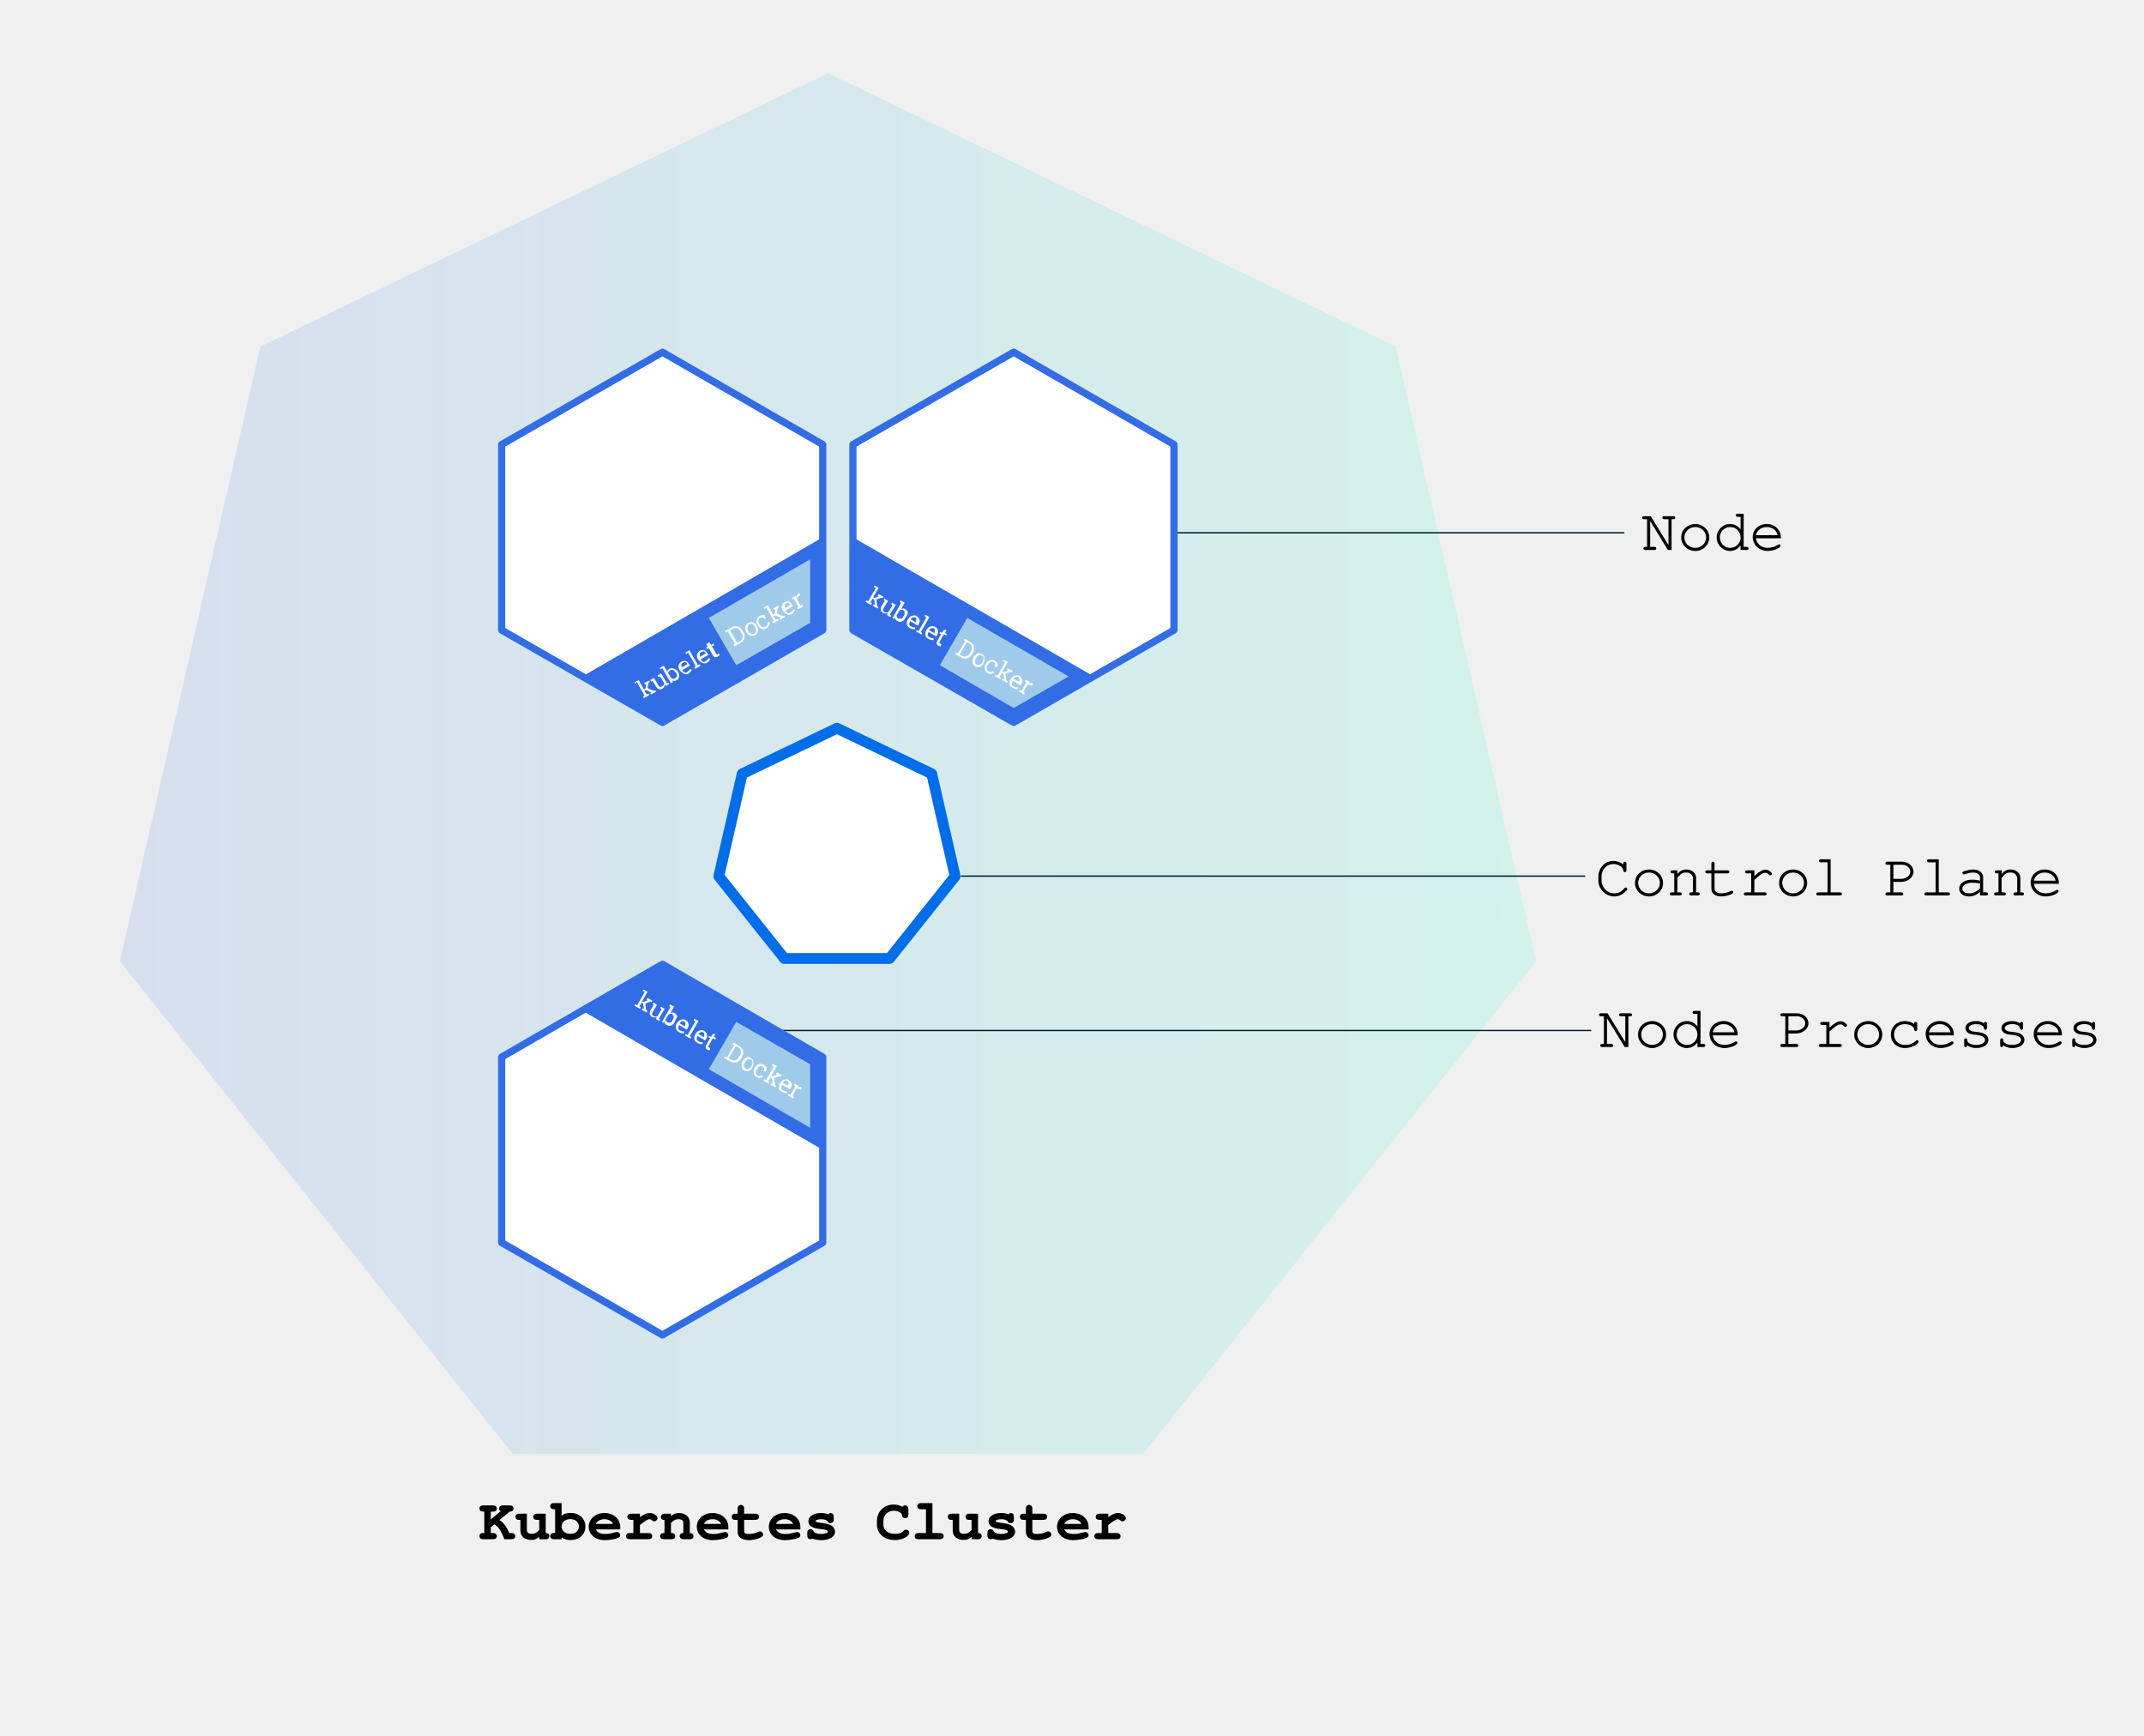
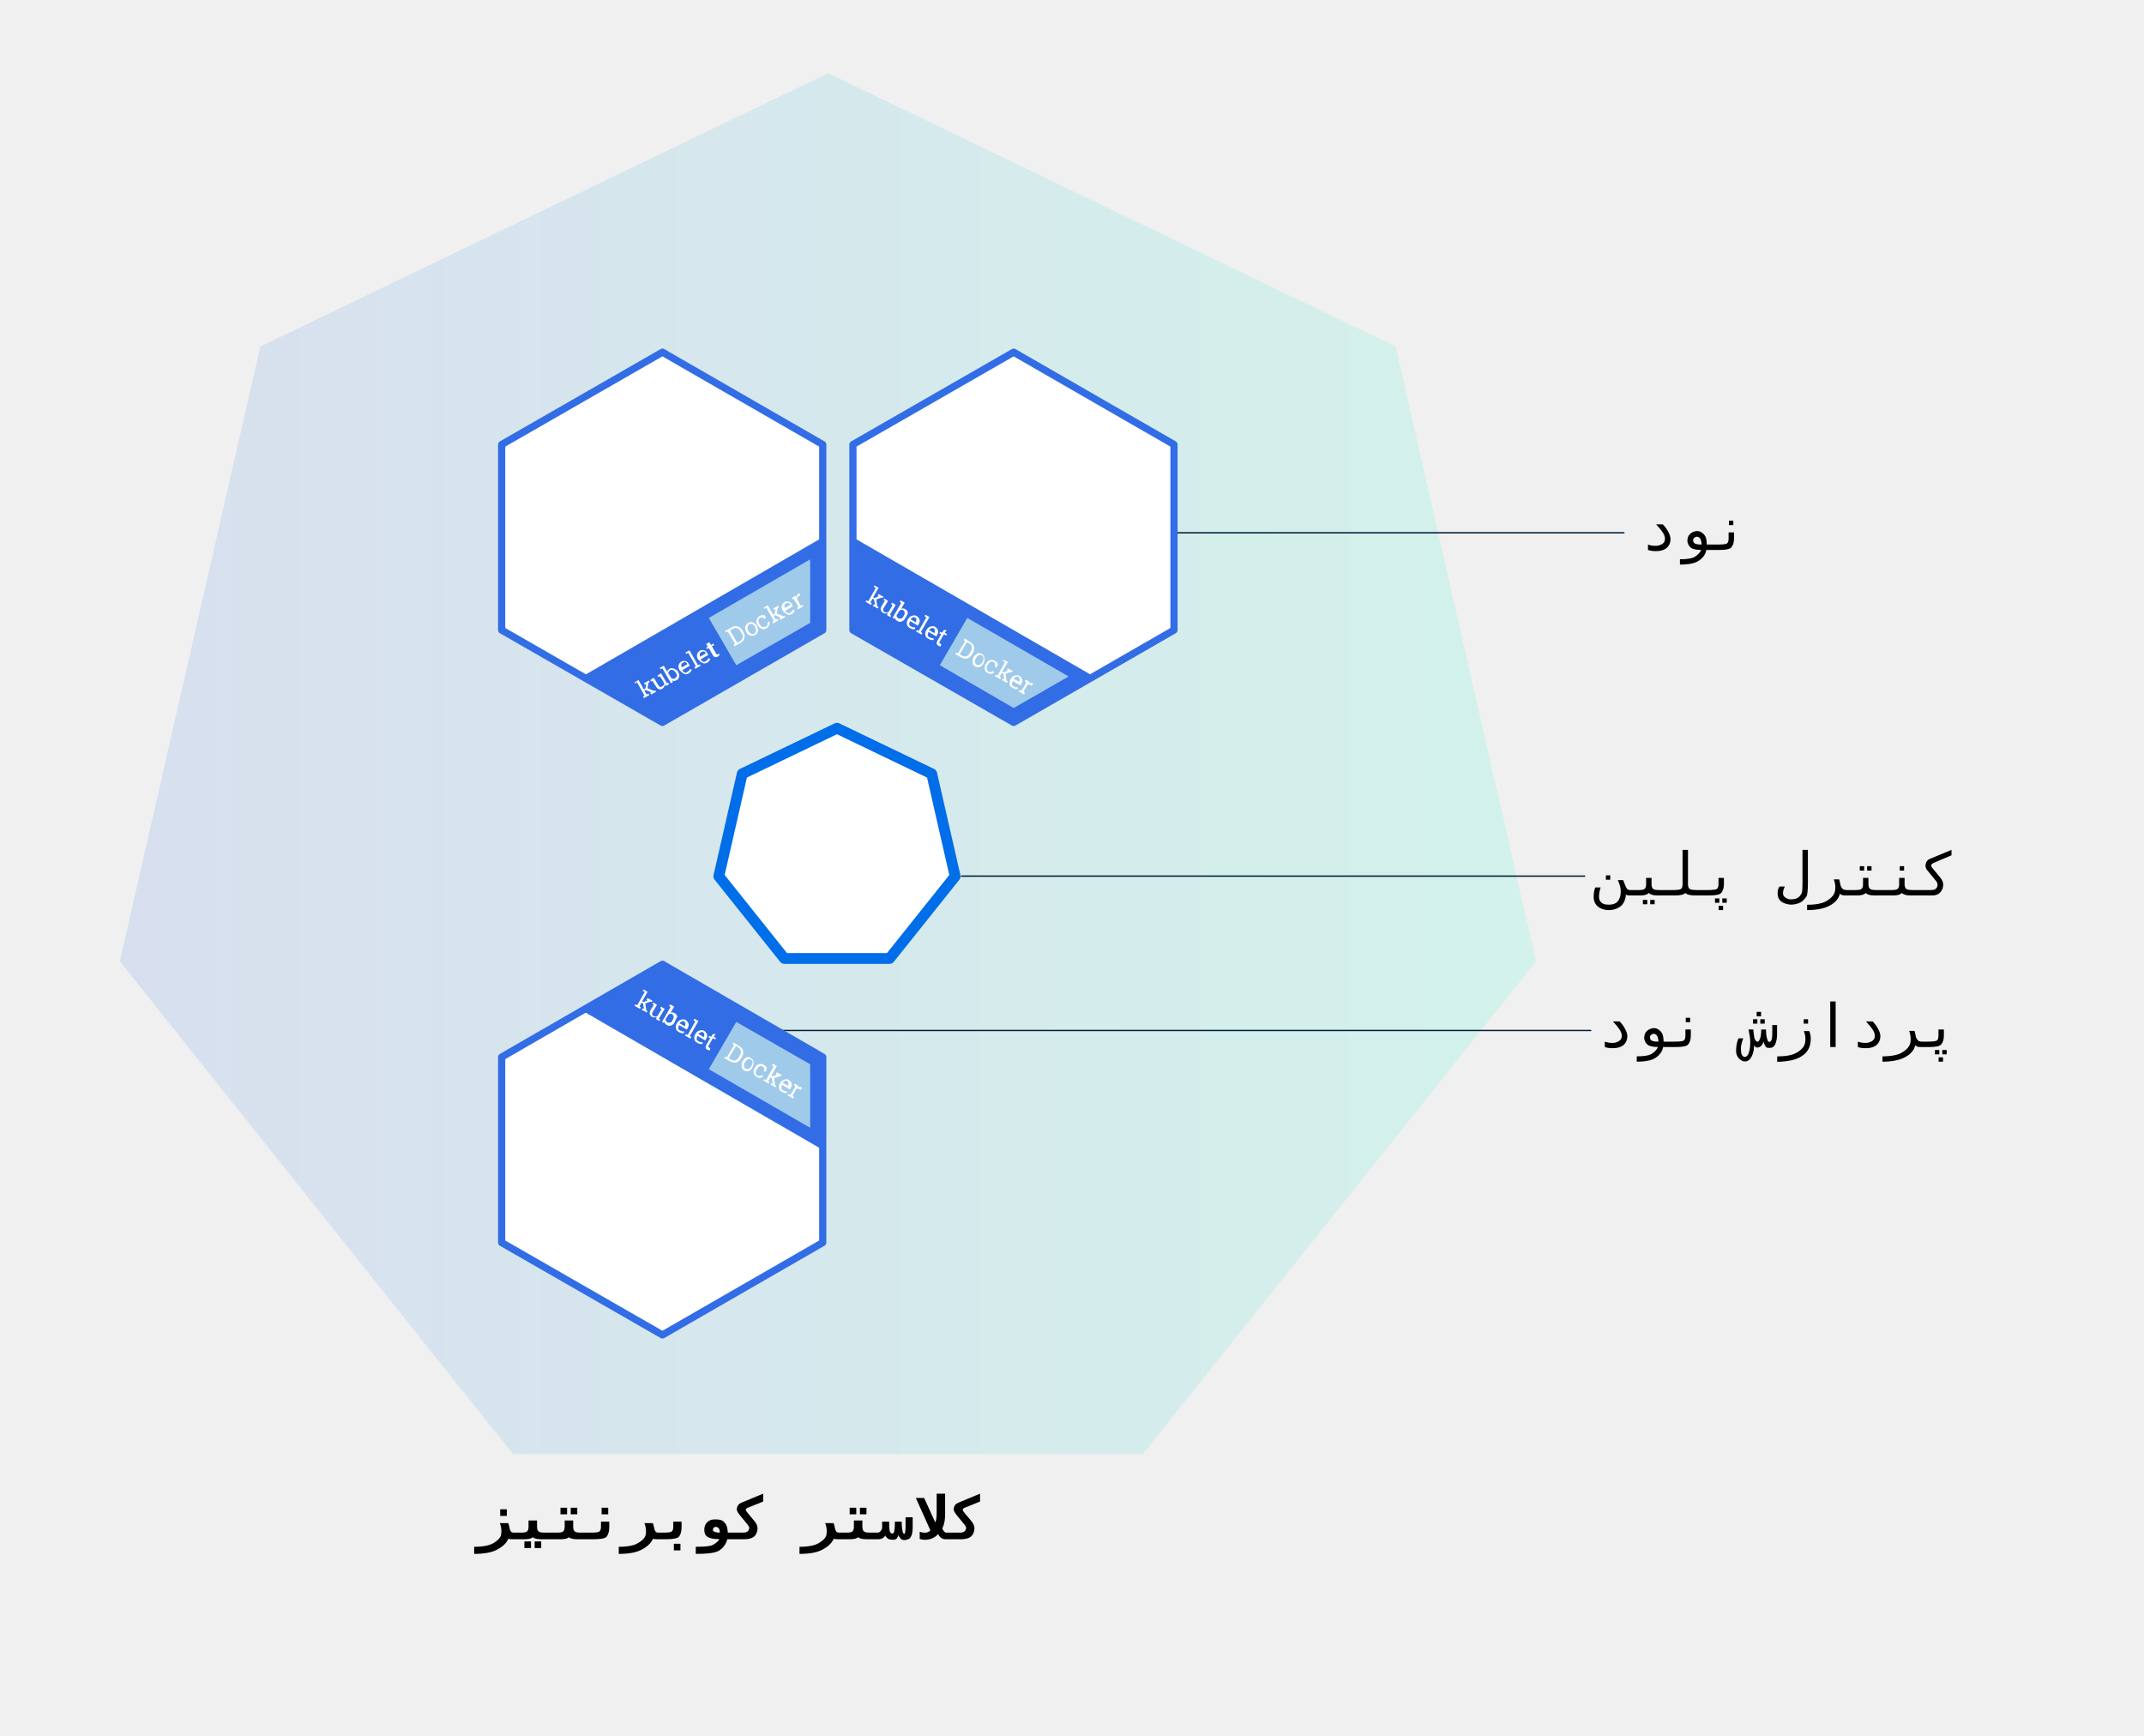
<svg xmlns="http://www.w3.org/2000/svg" xmlns:xlink="http://www.w3.org/1999/xlink" width="476.1" height="385.3" version="1.1" id="svg161">
  <defs id="defs165" />
  <style type="text/css" id="style10">.st0{fill:#FFFFFF;stroke:#006DE9;stroke-linecap:round;stroke-linejoin:round;stroke-miterlimit:10;}
	.st1{fill:#FFFFFF;stroke:#006DE9;stroke-width:6;stroke-linecap:round;stroke-linejoin:round;stroke-miterlimit:10;}
	.st2{fill:#FFFFFF;stroke:#326DE6;stroke-width:2;stroke-linecap:round;stroke-linejoin:round;stroke-miterlimit:10;}
	.st3{opacity:0.71;fill:#326CE6;}
	.st4{opacity:0.45;fill:#FFFFFF;}
	.st5{fill:#FFFFFF;stroke:#006DE9;stroke-width:2;stroke-linecap:round;stroke-linejoin:round;stroke-miterlimit:10;}
	.st6{fill:#006DE9;}
	.st7{fill:#A0CAEA;}
	.st8{fill:#FFFFFF;}
	.st9{opacity:0.13;}
	.st10{fill:url(#SVGID_1_);}
	.st11{fill:url(#SVGID_2_);}
	.st12{fill:#FFFFFF;stroke:#326DE6;stroke-width:3.2;stroke-linecap:round;stroke-linejoin:round;stroke-miterlimit:10;}
	.st13{fill:#326DE6;}
	.st14{fill:none;stroke:#326DE6;stroke-width:2.4;stroke-miterlimit:10;}
	.st15{fill:#A0CAE9;}
	.st16{fill:#FFFFFF;stroke:#326DE6;stroke-width:1.6;stroke-linecap:round;stroke-linejoin:round;stroke-miterlimit:10;}
	.st17{fill:#FFFFFF;stroke:#326DE6;stroke-width:1.6;stroke-miterlimit:10;}
	.st18{fill:none;stroke:#06F7C9;stroke-width:2;stroke-miterlimit:10;}
	.st19{fill:none;stroke:#06F7C9;stroke-width:2;stroke-miterlimit:10;stroke-dasharray:2.375,1.583;}
	.st20{fill:none;stroke:#06F7C9;stroke-width:2;stroke-miterlimit:10;stroke-dasharray:2.401,1.6;}
	.st21{fill:none;stroke:#EEF406;stroke-width:2;stroke-miterlimit:10;stroke-dasharray:2.4,1.6;}
	.st22{fill:none;stroke:#EEF406;stroke-width:2;stroke-miterlimit:10;}
	.st23{fill:none;stroke:#EEF406;stroke-width:2;stroke-miterlimit:10;stroke-dasharray:2.397,1.598;}
	.st24{fill:none;stroke:#EEF406;stroke-width:2;stroke-miterlimit:10;stroke-dasharray:2.395,1.597;}
	.st25{fill:none;stroke:#EEF406;stroke-width:2;stroke-miterlimit:10;stroke-dasharray:2.396,1.598;}
	.st26{opacity:0.1;fill:#EEF406;}
	.st27{opacity:2.000000e-02;fill:#EEF406;}
	.st28{opacity:0.1;fill:#06F7C9;}
	.st29{fill:none;stroke:#006DE9;stroke-width:0.8;stroke-miterlimit:10;}
	.st30{opacity:0.1;fill:url(#SVGID_3_);}
	.st31{opacity:0.1;fill:url(#SVGID_4_);}
	.st32{opacity:0.1;fill:url(#SVGID_5_);}
	.st33{opacity:0.1;fill:url(#SVGID_6_);}
	.st34{fill:none;stroke:#326DE6;stroke-width:1.2;stroke-miterlimit:10;}
	.st35{opacity:0.1;fill:url(#SVGID_7_);}
	.st36{opacity:0.1;fill:url(#SVGID_8_);}
	.st37{opacity:0.1;fill:url(#SVGID_9_);}
	.st38{opacity:0.1;fill:url(#SVGID_10_);}
	.st39{fill:none;stroke:#326DE6;stroke-width:2;stroke-miterlimit:10;}
	.st40{opacity:0.4;fill:none;stroke:#EEF406;stroke-width:2;stroke-miterlimit:10;}
	.st41{fill:none;stroke:#EEF406;stroke-width:2.46;stroke-miterlimit:10;}
	.st42{fill:#011F38;}
	.st43{opacity:0.4;}
	.st44{opacity:0.1;}
	.st45{fill:#326DE6;stroke:#EEF406;stroke-width:2;stroke-miterlimit:10;}
	.st46{fill:none;stroke:#FFFFFF;stroke-width:1.2;stroke-linecap:round;stroke-linejoin:round;}
	.st47{fill:#06F7C9;stroke:#FFFFFF;stroke-width:0.3;stroke-linecap:round;stroke-linejoin:round;stroke-miterlimit:10;}
	.st48{fill:none;stroke:#011F38;stroke-width:1.2;stroke-linecap:round;stroke-linejoin:round;}
	.st49{fill:#326DE6;stroke:#06F7C9;stroke-width:2;stroke-miterlimit:10;}
	.st50{fill:#06F7C9;stroke:#011F38;stroke-width:0.8;stroke-linecap:round;stroke-linejoin:round;stroke-miterlimit:10;}
	.st51{fill:#8115FF;stroke:#011F38;stroke-width:0.8;stroke-linecap:round;stroke-linejoin:round;stroke-miterlimit:10;}
	.st52{opacity:0.3;}
	.st53{opacity:0.2;fill:#6D6E71;}
	.st54{fill:#EEF406;}
	.st55{fill:#06F7C9;}
	.st56{fill:#FFFFFF;stroke:#06F7C9;stroke-width:2;stroke-miterlimit:10;stroke-dasharray:2.4,1.6;}
	.st57{fill:#FFFFFF;stroke:#EEF406;stroke-width:1.6;stroke-miterlimit:10;stroke-dasharray:2.4,1.6;}
	.st58{fill:none;stroke:#06F7C9;stroke-width:2;stroke-miterlimit:10;stroke-dasharray:2.494,1.663;}
	.st59{fill:none;stroke:#06F7C9;stroke-width:2;stroke-miterlimit:10;stroke-dasharray:2.008,1.339;}
	.st60{fill:none;stroke:#06F7C9;stroke-width:2;stroke-miterlimit:10;stroke-dasharray:2.724,1.816;}
	.st61{fill:#011F38;stroke:#414042;stroke-width:0.3;stroke-linecap:round;stroke-linejoin:round;stroke-miterlimit:10;}
	.st62{fill:none;stroke:#011F38;stroke-width:0.3;stroke-linecap:round;stroke-linejoin:round;stroke-miterlimit:10;}
	.st63{fill:none;stroke:#011F38;stroke-width:0.281;stroke-linecap:round;stroke-linejoin:round;stroke-miterlimit:10;}</style>
  <symbol viewBox="-68.6 -66.9 137.2 133.9" id="master_x5F_level1_1_">
    <g id="svg_1">
      <g id="svg_2">
        <line id="svg_3" y2="0.7" x2="0" y1="-11.1" x1="0" class="st0" />
        <line id="svg_4" y2="-5.2" x2="-5.9" y1="-5.2" x1="5.9" class="st0" />
      </g>
      <polygon id="svg_5" points="-29.2,-63.9 -65.6,-18.3 -52.6,38.6 0,63.9 52.6,38.6 65.6,-18.3 29.2,-63.9   " class="st1" />
    </g>
  </symbol>
  <symbol viewBox="-81 -93 162 186.1" id="node_high_level">
    <polygon id="svg_6" points="-80,-46 -80,46 0,92 80,46 80,-46 0,-92  " class="st2" />
    <g id="Isolation_Mode_3_" />
  </symbol>
  <symbol viewBox="-87.5 -100.6 175.1 201.1" id="node_x5F_empty">
    <use transform="matrix(1.0808,0,0,1.0808,-0.00003292006,-0.00003749943) " y="-93" x="-81" id="XMLID_201_" height="186.1" width="162" xlink:href="#node_high_level" />
    <g id="svg_7">
      <polygon id="svg_8" points="76.8,-28.1 -14,-80.3 0,-88.3 76.7,-44.4   " class="st3" />
      <polygon id="svg_9" points="76.8,-28.1 32.1,-53.8 38.8,-66.1 76.7,-44.4   " class="st4" />
    </g>
  </symbol>
  <symbol viewBox="-87.6 -101 175.2 202" id="node_x5F_new">
    <polygon id="svg_10" points="0,-100 -86.6,-50 -86.6,50 0,100 86.6,50 86.6,-50  " class="st5" />
    <polygon id="svg_11" points="-86.6,-20.2 -86.6,-50 0,-100 25.8,-85.1  " class="st6" />
    <polygon id="svg_12" points="-40.8,-70.7 -32.9,-57 15.7,-85.1 0,-94.3  " class="st7" />
    <text id="svg_13" font-family="'RobotoSlab-Regular'" font-size="11.363px" class="st8" transform="matrix(0.866,-0.5,-0.5,-0.866,-33.9256,-70.7388) ">Docker</text>
    <text id="svg_14" font-family="'RobotoSlab-Regular'" font-size="11.363px" class="st8" transform="matrix(0.866,-0.5,-0.5,-0.866,-76.0668,-46.4087) ">Kubelt</text>
  </symbol>
  <g id="g159">
    <g id="CLUSTER" transform="translate(-1.99632,-15.75063)">
      <g class="st9" id="XMLID_296_">
        <g id="svg_15">
          <linearGradient y2="185.293" x2="343.09" y1="185.293" x1="28.635" gradientUnits="userSpaceOnUse" id="SVGID_1_">
            <stop stop-color="#326DE6" offset="0" id="stop34" />
            <stop stop-color="#10FFC6" offset="1" id="stop36" />
          </linearGradient>
          <polygon id="svg_16" points="343.1,229.2 255.8,338.6 115.9,338.6 28.6,229.2 59.8,92.7 185.9,32 311.9,92.7 " class="st10" style="fill:url(#SVGID_1_)" />
        </g>
      </g>
    </g>
    <g id="master">
      <use id="svg_17" transform="matrix(0.4,0,0,-0.4,185.8606,187.2514)" y="-66.9" x="-68.6" height="133.9" width="137.2" xlink:href="#master_x5F_level1_1_" />
      <g id="master_x5F_level1" />
    </g>
    <g id="description">
      <g id="svg_98" />
      <line id="svg_118" y2="194.528" x2="213.521" y1="194.528" x1="351.892" class="st62" />
      <line id="svg_119" y2="228.8" x2="160" y1="228.8" x1="353.234" class="st62" />
      <line id="svg_120" y2="118.3" x2="243.4" y1="118.3" x1="360.6" class="st62" />
      <text xml:space="preserve" style="font-style:normal;font-variant:normal;font-weight:bold;font-stretch:normal;font-size:13.333px;line-height:1.25;font-family:Courier;-inkscape-font-specification:'Courier, Bold';font-variant-ligatures:normal;font-variant-caps:normal;font-variant-numeric:normal;font-variant-east-asian:normal" x="106.34" y="341.767" id="text183">
-         <tspan id="tspan181" x="106.34" y="341.767">Kubernetes Cluster</tspan>
+         <tspan id="tspan181" x="106.34" y="341.767">کلاستر کوبرنتیز</tspan>
      </text>
    </g>
    <g id="Node">
      <g id="Node_x5F_level3_x5F_1">
        <g id="Isolation_Mode" />
      </g>
      <polygon id="svg_18" points="111.4,139.9 111.4,98.7 147.1,78.2 182.7,98.7 182.7,139.9 147.1,160.4 " class="st16" />
      <polygon id="svg_19" points="129.3,150.2 147.1,160.4 182.7,139.9 182.7,119.3 " class="st13" />
      <polygon id="svg_20" points="163.5,147.7 157.4,137.2 179.9,124.2 179.9,138.3 " class="st7" />
      <g id="svg_21">
        <path id="svg_22" d="m 162.5,139.3 c 0.4,-0.3 0.9,-0.3 1.3,-0.2 0.4,0.1 0.8,0.4 1,0.8 l 0.3,0.5 c 0.3,0.4 0.3,0.9 0.2,1.3 -0.1,0.4 -0.4,0.8 -0.8,1 l -1.4,0.8 -0.2,-0.3 0.3,-0.3 -1.6,-2.7 -0.4,0.2 -0.2,-0.3 0.4,-0.2 z m -0.4,0.7 1.6,2.7 0.6,-0.3 c 0.3,-0.2 0.5,-0.4 0.6,-0.8 0.1,-0.3 0,-0.6 -0.2,-1 l -0.3,-0.5 c -0.2,-0.3 -0.4,-0.5 -0.7,-0.6 -0.3,-0.1 -0.6,-0.1 -0.9,0.1 z" class="st8" />
        <path id="svg_23" d="m 165.7,140.3 c -0.2,-0.4 -0.3,-0.8 -0.2,-1.1 0.1,-0.4 0.3,-0.6 0.6,-0.9 0.4,-0.2 0.7,-0.2 1.1,-0.1 0.3,0.1 0.6,0.4 0.9,0.8 v 0.1 c 0.2,0.4 0.3,0.8 0.2,1.1 -0.1,0.4 -0.3,0.6 -0.6,0.8 -0.4,0.2 -0.7,0.2 -1.1,0.1 -0.4,-0.1 -0.7,-0.3 -0.9,-0.8 z m 0.5,-0.2 c 0.2,0.3 0.3,0.5 0.6,0.6 0.2,0.1 0.4,0.1 0.7,0 0.2,-0.1 0.3,-0.3 0.4,-0.6 0,-0.2 -0.1,-0.5 -0.2,-0.8 v -0.1 c -0.2,-0.3 -0.3,-0.5 -0.6,-0.6 -0.2,-0.1 -0.4,-0.1 -0.7,0 -0.2,0.1 -0.3,0.3 -0.4,0.6 -0.1,0.3 0,0.6 0.2,0.9 z" class="st8" />
        <path id="svg_24" d="m 170.1,139.1 c 0.2,-0.1 0.3,-0.2 0.3,-0.4 0.1,-0.2 0.1,-0.3 0,-0.5 l 0.4,-0.2 v 0 c 0.1,0.2 0.2,0.5 0,0.8 -0.1,0.3 -0.3,0.5 -0.6,0.7 -0.4,0.2 -0.7,0.3 -1.1,0.1 -0.3,-0.1 -0.6,-0.4 -0.8,-0.7 l -0.1,-0.1 c -0.2,-0.4 -0.3,-0.7 -0.2,-1.1 0.1,-0.4 0.3,-0.6 0.6,-0.9 0.2,-0.1 0.4,-0.2 0.6,-0.2 0.2,0 0.4,0 0.6,0 l 0.3,0.6 -0.4,0.2 -0.3,-0.3 c -0.1,0 -0.2,0 -0.3,0 -0.1,0 -0.2,0.1 -0.3,0.1 -0.2,0.1 -0.4,0.3 -0.4,0.6 0,0.2 0.1,0.5 0.2,0.7 l 0.1,0.1 c 0.2,0.3 0.3,0.5 0.5,0.6 0.5,0 0.7,0 0.9,-0.1 z" class="st8" />
        <path id="svg_25" d="m 169.8,135.2 -0.2,-0.3 0.9,-0.5 1.2,2.1 0.3,-0.2 0.2,-1 -0.3,0.1 -0.2,-0.3 1.1,-0.6 0.2,0.3 -0.3,0.2 -0.2,1.2 1.4,0.6 0.3,-0.1 0.2,0.3 -1.1,0.6 -0.2,-0.3 0.2,-0.2 -1.2,-0.5 -0.3,0.2 0.5,0.8 0.4,-0.2 0.2,0.3 -1.2,0.7 -0.2,-0.3 0.3,-0.3 -1.7,-3 z" class="st8" />
        <path id="svg_26" d="m 175.9,136.3 c -0.4,0.2 -0.7,0.3 -1.1,0.1 -0.4,-0.2 -0.6,-0.4 -0.9,-0.7 l -0.1,-0.1 c -0.2,-0.4 -0.3,-0.7 -0.2,-1.1 0.1,-0.4 0.3,-0.6 0.6,-0.8 0.3,-0.2 0.7,-0.2 1,-0.1 0.3,0.1 0.5,0.3 0.7,0.7 l 0.2,0.3 -1.7,1 v 0 c 0.1,0.2 0.3,0.4 0.5,0.5 0.2,0.1 0.4,0.1 0.6,-0.1 0.2,-0.1 0.3,-0.2 0.4,-0.3 0.1,-0.1 0.2,-0.2 0.2,-0.4 l 0.4,0.2 c 0,0.1 -0.1,0.3 -0.2,0.4 0,0.1 -0.2,0.2 -0.4,0.4 z m -1.4,-2.3 c -0.2,0.1 -0.3,0.2 -0.3,0.4 0,0.2 0,0.4 0.1,0.6 v 0 l 1.2,-0.7 v -0.1 c -0.1,-0.2 -0.2,-0.3 -0.4,-0.4 -0.2,0.1 -0.4,0.1 -0.6,0.2 z" class="st8" />
        <path id="svg_27" d="m 176,133.1 -0.2,-0.3 0.8,-0.5 0.3,0.3 c 0,-0.2 0,-0.3 0.1,-0.5 0.1,-0.1 0.2,-0.2 0.3,-0.3 0,0 0.1,0 0.1,-0.1 0,0 0.1,0 0.1,0 l 0.2,0.5 -0.3,0.1 c -0.1,0.1 -0.2,0.2 -0.3,0.3 -0.1,0.1 -0.1,0.2 -0.1,0.4 l 0.8,1.5 0.4,-0.2 0.2,0.3 -1.2,0.7 -0.2,-0.3 0.3,-0.3 -1.1,-1.8 z" class="st8" />
      </g>
      <g id="svg_28">
        <path id="svg_29" d="m 141.1,151.8 -0.2,-0.3 0.9,-0.5 1.2,2.1 0.3,-0.2 0.2,-1 -0.3,0.1 -0.2,-0.3 1.1,-0.6 0.2,0.3 -0.3,0.2 -0.2,1.2 1.4,0.6 0.3,-0.1 0.2,0.3 -1.1,0.6 -0.2,-0.3 0.2,-0.2 -1.2,-0.5 -0.3,0.2 0.5,0.8 0.4,-0.2 0.2,0.3 -1.2,0.7 -0.2,-0.3 0.3,-0.3 -1.7,-3 z" class="st8" />
        <path id="svg_30" d="m 147.6,152 c 0,0.2 0,0.3 -0.1,0.5 -0.1,0.1 -0.2,0.3 -0.4,0.4 -0.3,0.2 -0.5,0.2 -0.8,0.1 -0.3,-0.1 -0.5,-0.3 -0.7,-0.7 l -0.7,-1.1 -0.3,0.1 -0.2,-0.3 0.3,-0.2 0.5,-0.3 0.9,1.5 c 0.2,0.3 0.3,0.4 0.4,0.5 0.1,0.1 0.3,0 0.5,-0.1 0.2,-0.1 0.3,-0.2 0.4,-0.3 0.1,-0.1 0.1,-0.3 0.1,-0.4 l -0.9,-1.5 -0.4,0.1 -0.2,-0.3 0.3,-0.2 0.5,-0.3 1.3,2.2 0.3,-0.1 0.2,0.3 -0.7,0.4 z" class="st8" />
        <path id="svg_31" d="m 150.6,149.2 c 0.2,0.4 0.3,0.7 0.2,1 0,0.3 -0.2,0.6 -0.5,0.8 -0.2,0.1 -0.3,0.1 -0.5,0.2 -0.2,0 -0.3,0 -0.5,-0.1 l 0.1,0.4 -0.4,0.2 -1.9,-3.3 -0.4,0.2 -0.2,-0.3 0.9,-0.5 0.8,1.4 c 0,-0.2 0.1,-0.3 0.1,-0.4 0.1,-0.1 0.2,-0.2 0.4,-0.3 0.3,-0.2 0.6,-0.2 1,0 0.4,0.2 0.7,0.2 0.9,0.7 z m -0.5,0.2 c -0.2,-0.3 -0.4,-0.5 -0.6,-0.6 -0.2,-0.1 -0.4,-0.1 -0.7,0 -0.1,0.1 -0.2,0.2 -0.3,0.3 -0.1,0.1 -0.1,0.3 -0.1,0.4 l 0.7,1.1 c 0.1,0.1 0.3,0.1 0.4,0.1 0.1,0 0.3,0 0.4,-0.1 0.2,-0.1 0.3,-0.3 0.4,-0.5 0.1,-0.2 0,-0.4 -0.2,-0.7 z" class="st8" />
        <path id="svg_32" d="m 153,149.5 c -0.4,0.2 -0.7,0.3 -1.1,0.1 -0.4,-0.2 -0.6,-0.4 -0.9,-0.7 l -0.1,-0.1 c -0.2,-0.4 -0.3,-0.7 -0.2,-1.1 0.1,-0.4 0.3,-0.6 0.6,-0.8 0.3,-0.2 0.7,-0.2 1,-0.1 0.3,0.1 0.5,0.3 0.7,0.7 l 0.2,0.3 -1.7,1 v 0 c 0.1,0.2 0.3,0.4 0.5,0.5 0.2,0.1 0.4,0.1 0.6,-0.1 0.2,-0.1 0.3,-0.2 0.4,-0.3 0.1,-0.1 0.2,-0.2 0.2,-0.4 l 0.4,0.2 c 0,0.1 -0.1,0.3 -0.2,0.4 -0.1,0.1 -0.2,0.2 -0.4,0.4 z m -1.4,-2.3 c -0.2,0.1 -0.3,0.2 -0.3,0.4 0,0.2 0,0.4 0.1,0.6 v 0 l 1.2,-0.7 v -0.1 c -0.1,-0.2 -0.2,-0.3 -0.4,-0.4 -0.2,-0.1 -0.4,0.1 -0.6,0.2 z" class="st8" />
        <path id="svg_33" d="m 152.4,145.2 -0.2,-0.3 0.9,-0.5 1.9,3.3 0.4,-0.2 0.2,0.3 -1.2,0.7 -0.2,-0.3 0.3,-0.3 -1.7,-3 z" class="st8" />
        <path id="svg_34" d="m 157.1,147.1 c -0.4,0.2 -0.7,0.3 -1.1,0.1 -0.4,-0.2 -0.6,-0.4 -0.9,-0.7 l -0.1,-0.1 c -0.2,-0.4 -0.3,-0.7 -0.2,-1.1 0.1,-0.4 0.3,-0.6 0.6,-0.8 0.3,-0.2 0.7,-0.2 1,-0.1 0.3,0.1 0.5,0.3 0.7,0.7 l 0.2,0.3 -1.7,1 v 0 c 0.1,0.2 0.3,0.4 0.5,0.5 0.2,0.1 0.4,0.1 0.6,-0.1 0.2,-0.1 0.3,-0.2 0.4,-0.3 0.1,-0.1 0.2,-0.2 0.2,-0.4 l 0.4,0.2 c 0,0.1 -0.1,0.3 -0.2,0.4 -0.1,0.1 -0.2,0.3 -0.4,0.4 z m -1.4,-2.3 c -0.2,0.1 -0.3,0.2 -0.3,0.4 0,0.2 0,0.4 0.1,0.6 v 0 l 1.2,-0.7 V 145 c -0.1,-0.2 -0.2,-0.3 -0.4,-0.4 -0.2,0.1 -0.4,0.1 -0.6,0.2 z" class="st8" />
        <path id="svg_35" d="m 157.5,142.6 0.4,0.6 0.5,-0.3 0.2,0.3 -0.5,0.3 0.9,1.6 c 0.1,0.1 0.1,0.2 0.2,0.2 0.1,0 0.2,0 0.2,0 0,0 0.1,-0.1 0.1,-0.1 0,0 0.1,-0.1 0.1,-0.1 l 0.2,0.3 c 0,0.1 -0.1,0.1 -0.2,0.2 -0.1,0.1 -0.2,0.1 -0.2,0.2 -0.2,0.1 -0.4,0.1 -0.6,0.1 -0.2,0 -0.3,-0.2 -0.5,-0.4 l -0.9,-1.6 -0.4,0.2 -0.2,-0.3 0.4,-0.2 -0.4,-0.6 z" class="st8" />
      </g>
      <polygon id="svg_36" points="189.4,98.7 225.1,78.2 260.7,98.7 260.7,139.9 225.1,160.4 189.4,139.9 " class="st16" />
      <polygon id="svg_37" points="189.4,119.3 189.4,139.9 225.1,160.4 242.9,150.2 " class="st13" />
      <polygon id="svg_38" points="208.7,147.7 214.8,137.2 237.3,150.2 225.1,157.2 " class="st7" />
      <g id="svg_39">
        <path id="svg_40" d="m 215.5,142.6 c 0.5,0.3 0.7,0.6 0.8,1 0.1,0.4 0,0.9 -0.2,1.3 l -0.3,0.5 c -0.3,0.4 -0.6,0.7 -1,0.8 -0.4,0.1 -0.9,0 -1.3,-0.2 l -1.4,-0.8 0.2,-0.3 0.4,0.2 1.6,-2.7 -0.3,-0.3 0.2,-0.3 0.4,0.2 z m -0.8,0 -1.6,2.7 0.6,0.3 c 0.3,0.2 0.6,0.2 0.9,0.1 0.3,-0.1 0.6,-0.3 0.7,-0.6 l 0.3,-0.5 c 0.2,-0.3 0.2,-0.6 0.2,-1 -0.1,-0.3 -0.3,-0.6 -0.6,-0.8 z" class="st8" />
        <path id="svg_41" d="m 216.2,145.9 c 0.2,-0.4 0.5,-0.6 0.8,-0.8 0.3,-0.1 0.7,-0.1 1,0.1 0.4,0.2 0.6,0.5 0.6,0.9 0.1,0.4 0,0.7 -0.2,1.1 v 0.1 c -0.2,0.4 -0.5,0.6 -0.8,0.8 -0.3,0.1 -0.7,0.1 -1,-0.1 -0.4,-0.2 -0.6,-0.5 -0.6,-0.9 -0.1,-0.4 0,-0.8 0.2,-1.2 z m 0.5,0.3 c -0.2,0.3 -0.2,0.5 -0.2,0.8 0,0.2 0.1,0.4 0.4,0.6 0.2,0.1 0.4,0.1 0.7,0 0.2,-0.1 0.4,-0.3 0.6,-0.6 v -0.1 c 0.2,-0.3 0.2,-0.5 0.2,-0.8 0,-0.2 -0.1,-0.4 -0.4,-0.6 -0.2,-0.1 -0.4,-0.1 -0.7,0 -0.3,0.2 -0.5,0.4 -0.6,0.7 z" class="st8" />
        <path id="svg_42" d="m 219.5,149.1 c 0.2,0.1 0.3,0.1 0.5,0.1 0.2,0 0.3,-0.1 0.4,-0.2 l 0.4,0.2 v 0 c -0.1,0.2 -0.3,0.4 -0.6,0.4 -0.3,0.1 -0.6,0 -0.9,-0.2 -0.4,-0.2 -0.6,-0.5 -0.6,-0.9 -0.1,-0.4 0,-0.7 0.2,-1.1 l 0.1,-0.1 c 0.2,-0.4 0.5,-0.6 0.8,-0.7 0.3,-0.1 0.7,-0.1 1.1,0.1 0.2,0.1 0.4,0.3 0.5,0.4 0.1,0.1 0.2,0.3 0.2,0.5 l -0.3,0.6 -0.4,-0.2 0.1,-0.5 c 0,-0.1 -0.1,-0.2 -0.1,-0.3 -0.1,-0.1 -0.2,-0.2 -0.3,-0.2 -0.2,-0.1 -0.5,-0.2 -0.7,0 -0.2,0.1 -0.4,0.3 -0.5,0.6 l -0.1,0.1 c -0.2,0.3 -0.2,0.5 -0.2,0.7 0.1,0.4 0.2,0.6 0.4,0.7 z" class="st8" />
        <path id="svg_43" d="m 222.7,146.8 0.2,-0.3 0.9,0.5 -1.2,2.1 0.3,0.2 0.9,-0.4 -0.2,-0.2 0.2,-0.3 1.1,0.6 -0.2,0.3 -0.3,-0.1 -1.1,0.4 0.2,1.5 0.3,0.2 -0.2,0.3 -1.1,-0.6 0.2,-0.3 0.3,0.1 -0.2,-1.2 -0.3,-0.2 -0.5,0.8 0.3,0.3 -0.2,0.3 -1.2,-0.7 0.2,-0.3 0.4,0.2 1.7,-3 z" class="st8" />
        <path id="svg_44" d="m 224.8,152.7 c -0.4,-0.2 -0.6,-0.5 -0.6,-0.8 0,-0.3 0,-0.7 0.2,-1.1 l 0.1,-0.1 c 0.2,-0.4 0.5,-0.6 0.9,-0.7 0.4,-0.1 0.7,-0.1 1,0.1 0.3,0.2 0.5,0.5 0.6,0.8 0.1,0.3 0,0.6 -0.2,1 l -0.2,0.3 -1.7,-1 v 0 c -0.1,0.2 -0.2,0.5 -0.2,0.7 0,0.2 0.2,0.4 0.4,0.5 0.2,0.1 0.3,0.1 0.5,0.2 0.1,0 0.3,0 0.4,0 v 0.4 c -0.1,0 -0.3,0 -0.5,0 -0.2,0 -0.4,-0.2 -0.7,-0.3 z m 1.3,-2.4 c -0.2,-0.1 -0.3,-0.1 -0.5,0 -0.2,0.1 -0.4,0.2 -0.5,0.4 v 0 l 1.2,0.7 v -0.1 c 0.1,-0.2 0.1,-0.4 0.1,-0.5 0,-0.2 -0.1,-0.4 -0.3,-0.5 z" class="st8" />
        <path id="svg_45" d="m 227.6,151.2 0.2,-0.3 0.8,0.5 -0.2,0.4 c 0.1,-0.1 0.3,-0.1 0.4,-0.2 0.1,0 0.3,0 0.4,0.1 0,0 0.1,0 0.1,0.1 0,0 0.1,0.1 0.1,0.1 l -0.3,0.4 -0.3,-0.2 c -0.1,-0.1 -0.2,-0.1 -0.4,-0.1 -0.1,0 -0.2,0.1 -0.3,0.1 l -0.8,1.5 0.3,0.3 -0.2,0.3 -1.2,-0.7 0.2,-0.3 0.4,0.2 1.1,-1.8 z" class="st8" />
      </g>
      <g id="svg_46">
        <path id="svg_47" d="m 194,130.3 0.2,-0.3 0.9,0.5 -1.2,2.1 0.3,0.2 0.9,-0.4 -0.2,-0.2 0.2,-0.3 1.1,0.6 -0.2,0.3 -0.3,-0.1 -1.1,0.4 0.2,1.5 0.3,0.2 -0.2,0.3 -1.1,-0.6 0.2,-0.3 0.3,0.1 -0.2,-1.2 -0.3,-0.2 -0.5,0.8 0.3,0.3 -0.2,0.3 -1.2,-0.7 0.2,-0.3 0.4,0.2 1.7,-3 z" class="st8" />
        <path id="svg_48" d="m 197.1,136.1 c -0.2,0.1 -0.3,0.1 -0.5,0.1 -0.2,0 -0.3,0 -0.5,-0.1 -0.3,-0.2 -0.4,-0.4 -0.5,-0.6 -0.1,-0.3 0,-0.6 0.2,-1 l 0.7,-1.1 -0.3,-0.2 0.2,-0.3 0.3,0.2 0.5,0.3 -0.9,1.5 c -0.2,0.3 -0.2,0.5 -0.2,0.6 0,0.1 0.1,0.3 0.3,0.4 0.2,0.1 0.3,0.1 0.5,0.1 0.1,0 0.3,-0.1 0.4,-0.1 l 0.9,-1.5 -0.3,-0.3 0.2,-0.3 0.3,0.2 0.5,0.3 -1.3,2.2 0.3,0.2 -0.2,0.3 -0.7,-0.4 z" class="st8" />
        <path id="svg_49" d="m 201,137.3 c -0.2,0.4 -0.5,0.6 -0.8,0.7 -0.3,0.1 -0.6,0.1 -0.9,-0.1 -0.2,-0.1 -0.3,-0.2 -0.4,-0.3 -0.1,-0.1 -0.1,-0.3 -0.1,-0.5 l -0.2,0.3 -0.4,-0.2 1.9,-3.3 -0.3,-0.3 0.2,-0.3 0.9,0.5 -0.8,1.4 c 0.1,-0.1 0.3,-0.1 0.5,-0.1 0.2,0 0.3,0.1 0.5,0.2 0.3,0.2 0.5,0.5 0.5,0.8 0,0.3 -0.3,0.7 -0.6,1.2 z m -0.4,-0.4 c 0.2,-0.3 0.3,-0.6 0.3,-0.8 0,-0.2 -0.1,-0.4 -0.3,-0.6 -0.1,-0.1 -0.3,-0.1 -0.4,-0.1 -0.1,0 -0.3,0.1 -0.4,0.1 l -0.7,1.1 c 0,0.2 0,0.3 0.1,0.4 0.1,0.1 0.2,0.2 0.3,0.3 0.2,0.1 0.4,0.1 0.6,0 0.1,0.1 0.3,-0.1 0.5,-0.4 z" class="st8" />
        <path id="svg_50" d="m 202,139.4 c -0.4,-0.2 -0.6,-0.5 -0.6,-0.8 -0.1,-0.4 0,-0.7 0.2,-1.1 l 0.1,-0.1 c 0.2,-0.4 0.5,-0.6 0.9,-0.7 0.4,-0.1 0.7,-0.1 1,0.1 0.3,0.2 0.5,0.5 0.6,0.8 0.1,0.3 0,0.6 -0.2,1 l -0.2,0.3 -1.7,-1 v 0 c -0.1,0.2 -0.2,0.5 -0.2,0.7 0,0.2 0.2,0.4 0.4,0.5 0.2,0.1 0.3,0.1 0.5,0.2 0.1,0 0.3,0 0.4,0 v 0.4 c -0.1,0 -0.3,0 -0.5,0 -0.3,-0.1 -0.5,-0.1 -0.7,-0.3 z m 1.2,-2.3 c -0.2,-0.1 -0.3,-0.1 -0.5,0 -0.2,0.1 -0.3,0.2 -0.5,0.4 v 0 l 1.2,0.7 v -0.1 c 0.1,-0.2 0.1,-0.4 0.1,-0.5 0,-0.2 -0.1,-0.4 -0.3,-0.5 z" class="st8" />
        <path id="svg_51" d="m 205.3,136.8 0.2,-0.3 0.9,0.5 -1.9,3.3 0.3,0.3 -0.2,0.3 -1.2,-0.7 0.2,-0.3 0.4,0.2 1.7,-3 z" class="st8" />
        <path id="svg_52" d="m 206.1,141.8 c -0.4,-0.2 -0.6,-0.5 -0.6,-0.8 -0.1,-0.4 0,-0.7 0.2,-1.1 l 0.1,-0.1 c 0.2,-0.4 0.5,-0.6 0.9,-0.7 0.4,-0.1 0.7,-0.1 1,0.1 0.3,0.2 0.5,0.5 0.6,0.8 0.1,0.3 0,0.6 -0.2,1 l -0.2,0.3 -1.7,-1 v 0 c -0.1,0.2 -0.2,0.5 -0.2,0.7 0,0.2 0.2,0.4 0.4,0.5 0.2,0.1 0.3,0.1 0.5,0.2 0.1,0 0.3,0 0.4,0 v 0.4 c -0.1,0 -0.3,0 -0.5,0 -0.3,-0.1 -0.5,-0.2 -0.7,-0.3 z m 1.2,-2.3 c -0.2,-0.1 -0.3,-0.1 -0.5,0 -0.2,0.1 -0.3,0.2 -0.5,0.4 v 0 l 1.2,0.7 v -0.1 c 0.1,-0.2 0.1,-0.4 0.1,-0.5 0,-0.3 -0.1,-0.4 -0.3,-0.5 z" class="st8" />
        <path id="svg_53" d="m 210.2,139.9 -0.4,0.6 0.5,0.3 -0.2,0.3 -0.5,-0.3 -0.9,1.6 c -0.1,0.1 -0.1,0.2 -0.1,0.3 0,0.1 0.1,0.1 0.2,0.2 0,0 0.1,0 0.1,0.1 0.1,0 0.1,0 0.1,0.1 l -0.1,0.4 c -0.1,0 -0.1,0 -0.2,0 -0.1,0 -0.2,-0.1 -0.3,-0.1 -0.2,-0.1 -0.3,-0.3 -0.4,-0.4 0,-0.2 0,-0.4 0.1,-0.6 l 0.9,-1.6 -0.4,-0.2 0.2,-0.3 0.4,0.2 0.4,-0.6 z" class="st8" />
      </g>
      <polygon id="svg_54" points="111.4,234.7 147.1,214.1 182.7,234.7 182.7,275.9 147.1,296.4 111.4,275.9 " class="st16" />
      <polygon id="svg_55" points="129.3,224.4 147.1,214.1 182.7,234.7 182.7,255.3 " class="st13" />
      <polygon id="svg_56" points="163.5,226.9 157.4,237.4 179.9,250.4 179.9,236.3 " class="st7" />
      <g id="svg_57">
        <path id="svg_58" d="m 164.2,232.3 c 0.5,0.3 0.7,0.6 0.8,1 0.1,0.4 0,0.9 -0.2,1.3 l -0.3,0.5 c -0.3,0.4 -0.6,0.7 -1,0.8 -0.4,0.1 -0.9,0 -1.3,-0.2 l -1.4,-0.8 0.2,-0.3 0.4,0.2 1.6,-2.7 -0.3,-0.3 0.2,-0.3 0.4,0.2 z m -0.8,0 -1.6,2.7 0.6,0.3 c 0.3,0.2 0.6,0.2 0.9,0.1 0.3,-0.1 0.6,-0.3 0.7,-0.6 l 0.3,-0.5 c 0.2,-0.3 0.3,-0.6 0.2,-1 -0.1,-0.3 -0.3,-0.6 -0.6,-0.8 z" class="st8" />
        <path id="svg_59" d="m 164.9,235.6 c 0.2,-0.4 0.5,-0.6 0.8,-0.8 0.3,-0.1 0.7,-0.1 1,0.1 0.4,0.2 0.6,0.5 0.6,0.9 0.1,0.4 0,0.7 -0.2,1.1 v 0.1 c -0.2,0.4 -0.5,0.6 -0.8,0.8 -0.3,0.1 -0.7,0.1 -1,-0.1 -0.4,-0.2 -0.6,-0.5 -0.6,-0.9 -0.1,-0.4 0,-0.8 0.2,-1.2 z m 0.5,0.3 c -0.2,0.3 -0.2,0.5 -0.2,0.8 0,0.2 0.1,0.4 0.4,0.6 0.2,0.1 0.4,0.1 0.7,0 0.2,-0.1 0.4,-0.3 0.6,-0.6 v -0.1 c 0.2,-0.3 0.2,-0.5 0.2,-0.8 0,-0.2 -0.1,-0.4 -0.4,-0.6 -0.2,-0.1 -0.4,-0.1 -0.7,0 -0.2,0.2 -0.4,0.4 -0.6,0.7 z" class="st8" />
        <path id="svg_60" d="m 168.2,238.8 c 0.2,0.1 0.3,0.1 0.5,0.1 0.2,0 0.3,-0.1 0.4,-0.2 l 0.4,0.2 v 0 c -0.1,0.2 -0.3,0.4 -0.6,0.4 -0.3,0.1 -0.6,0 -0.9,-0.2 -0.4,-0.2 -0.6,-0.5 -0.6,-0.9 -0.1,-0.4 0,-0.7 0.2,-1.1 l 0.1,-0.1 c 0.2,-0.4 0.5,-0.6 0.8,-0.7 0.3,-0.1 0.7,-0.1 1.1,0.1 0.2,0.1 0.4,0.3 0.5,0.4 0.1,0.1 0.2,0.3 0.2,0.5 l -0.3,0.7 -0.4,-0.2 0.1,-0.5 c 0,-0.1 -0.1,-0.2 -0.1,-0.3 -0.1,-0.1 -0.2,-0.2 -0.3,-0.2 -0.2,-0.1 -0.5,-0.2 -0.7,0 -0.2,0.1 -0.4,0.3 -0.5,0.6 l -0.1,0.1 c -0.2,0.3 -0.2,0.5 -0.2,0.7 0.1,0.3 0.2,0.5 0.4,0.6 z" class="st8" />
        <path id="svg_61" d="m 171.4,236.5 0.2,-0.3 0.9,0.5 -1.2,2.1 0.3,0.2 0.9,-0.4 -0.2,-0.2 0.2,-0.3 1.1,0.6 -0.2,0.3 H 173 l -1.1,0.4 0.2,1.5 0.3,0.2 -0.2,0.3 -1.1,-0.6 0.2,-0.3 0.3,0.1 -0.2,-1.2 -0.3,-0.2 -0.5,0.8 0.3,0.3 -0.2,0.3 -1.2,-0.7 0.2,-0.3 0.4,0.2 1.7,-3 z" class="st8" />
        <path id="svg_62" d="m 173.6,242.4 c -0.4,-0.2 -0.6,-0.5 -0.6,-0.8 -0.1,-0.4 0,-0.7 0.2,-1.1 l 0.1,-0.1 c 0.2,-0.4 0.5,-0.6 0.9,-0.7 0.4,-0.1 0.7,-0.1 1,0.1 0.3,0.2 0.5,0.5 0.6,0.8 0.1,0.3 0,0.6 -0.2,1 l -0.2,0.3 -1.7,-1 v 0 c -0.1,0.2 -0.2,0.5 -0.2,0.7 0,0.2 0.2,0.4 0.4,0.5 0.2,0.1 0.3,0.1 0.5,0.2 0.2,0.1 0.3,0 0.4,0 v 0.4 c -0.1,0 -0.3,0 -0.5,0 -0.3,-0.1 -0.5,-0.2 -0.7,-0.3 z m 1.2,-2.4 c -0.2,-0.1 -0.3,-0.1 -0.5,0 -0.2,0.1 -0.4,0.2 -0.5,0.4 v 0 l 1.2,0.7 V 241 c 0.1,-0.2 0.1,-0.4 0.1,-0.5 0,-0.2 -0.1,-0.4 -0.3,-0.5 z" class="st8" />
        <path id="svg_63" d="m 176.3,240.9 0.2,-0.3 0.8,0.5 -0.2,0.4 c 0.1,-0.1 0.3,-0.1 0.4,-0.2 0.2,0 0.3,0 0.4,0.1 0,0 0.1,0 0.1,0.1 0,0 0.1,0.1 0.1,0.1 l -0.3,0.4 -0.3,-0.2 c -0.1,-0.1 -0.2,-0.1 -0.4,-0.1 -0.1,0 -0.2,0.1 -0.3,0.1 l -0.8,1.5 0.3,0.3 -0.2,0.3 -1.2,-0.7 0.2,-0.3 0.4,0.2 1.1,-1.8 z" class="st8" />
      </g>
      <g id="svg_64">
        <path id="svg_65" d="m 142.7,220 0.2,-0.3 0.9,0.5 -1.2,2.1 0.3,0.2 0.9,-0.4 -0.2,-0.2 0.2,-0.3 1.1,0.6 -0.2,0.3 -0.3,-0.1 -1.1,0.4 0.2,1.5 0.3,0.2 -0.2,0.3 -1.1,-0.6 0.2,-0.3 0.3,0.1 -0.2,-1.2 -0.3,-0.2 -0.5,0.8 0.3,0.3 -0.2,0.3 -1.2,-0.7 0.2,-0.3 0.4,0.2 1.7,-3 z" class="st8" />
        <path id="svg_66" d="m 145.8,225.8 c -0.2,0.1 -0.3,0.1 -0.5,0.1 -0.2,0 -0.3,0 -0.5,-0.1 -0.3,-0.2 -0.4,-0.4 -0.5,-0.6 -0.1,-0.2 0,-0.6 0.2,-1 l 0.7,-1.1 -0.3,-0.2 0.2,-0.3 0.3,0.2 0.5,0.3 -0.9,1.5 c -0.2,0.3 -0.2,0.5 -0.2,0.6 0,0.1 0.1,0.3 0.3,0.4 0.2,0.1 0.3,0.1 0.5,0.1 0.1,0 0.3,-0.1 0.4,-0.1 l 0.9,-1.5 -0.3,-0.3 0.2,-0.3 0.3,0.2 0.5,0.3 -1.3,2.2 0.3,0.2 -0.2,0.3 -0.7,-0.4 z" class="st8" />
        <path id="svg_67" d="m 149.8,227 c -0.2,0.4 -0.5,0.6 -0.8,0.7 -0.3,0.1 -0.6,0.1 -0.9,-0.1 -0.2,-0.1 -0.3,-0.2 -0.4,-0.3 -0.1,-0.1 -0.1,-0.3 -0.1,-0.5 l -0.2,0.3 -0.4,-0.2 1.9,-3.3 -0.3,-0.3 0.2,-0.3 0.9,0.5 -0.8,1.4 c 0.1,-0.1 0.3,-0.1 0.5,-0.1 0.2,0 0.3,0.1 0.5,0.2 0.3,0.2 0.5,0.5 0.5,0.8 -0.3,0.3 -0.4,0.7 -0.6,1.2 z m -0.5,-0.4 c 0.2,-0.3 0.3,-0.6 0.3,-0.8 0,-0.2 -0.1,-0.4 -0.3,-0.6 -0.1,-0.1 -0.3,-0.1 -0.4,-0.1 -0.1,0 -0.3,0.1 -0.4,0.1 l -0.7,1.1 c 0,0.2 0,0.3 0.1,0.4 0.1,0.1 0.2,0.2 0.3,0.3 0.2,0.1 0.4,0.1 0.6,0 0.2,0.1 0.3,0 0.5,-0.4 z" class="st8" />
        <path id="svg_68" d="m 150.7,229.1 c -0.4,-0.2 -0.6,-0.5 -0.6,-0.8 -0.1,-0.4 0,-0.7 0.2,-1.1 l 0.1,-0.1 c 0.2,-0.4 0.5,-0.6 0.9,-0.7 0.4,-0.1 0.7,-0.1 1,0.1 0.3,0.2 0.5,0.5 0.6,0.8 0.1,0.3 0,0.6 -0.2,1 l -0.2,0.3 -1.7,-1 v 0 c -0.1,0.2 -0.2,0.5 -0.2,0.7 0,0.2 0.2,0.4 0.4,0.5 0.2,0.1 0.3,0.1 0.5,0.2 0.1,0 0.3,0 0.4,0 v 0.4 c -0.1,0 -0.3,0 -0.5,0 -0.3,-0.1 -0.5,-0.1 -0.7,-0.3 z m 1.2,-2.3 c -0.2,-0.1 -0.3,-0.1 -0.5,0 -0.2,0.1 -0.4,0.2 -0.5,0.4 v 0 l 1.2,0.7 v -0.1 c 0.1,-0.2 0.1,-0.4 0.1,-0.5 0,-0.2 -0.1,-0.4 -0.3,-0.5 z" class="st8" />
        <path id="svg_69" d="m 154,226.5 0.2,-0.3 0.9,0.5 -1.9,3.3 0.3,0.3 -0.2,0.3 -1.2,-0.7 0.2,-0.3 0.4,0.2 1.7,-3 z" class="st8" />
        <path id="svg_70" d="m 154.8,231.5 c -0.4,-0.2 -0.6,-0.5 -0.6,-0.8 -0.1,-0.4 0,-0.7 0.2,-1.1 l 0.1,-0.1 c 0.2,-0.4 0.5,-0.6 0.9,-0.7 0.4,-0.1 0.7,-0.1 1,0.1 0.3,0.2 0.5,0.5 0.6,0.8 0.1,0.3 0,0.6 -0.2,1 l -0.2,0.3 -1.7,-1 v 0 c -0.1,0.2 -0.2,0.5 -0.2,0.7 0,0.2 0.2,0.4 0.4,0.5 0.2,0.1 0.3,0.1 0.5,0.2 0.1,0 0.3,0 0.4,0 v 0.4 c -0.1,0 -0.3,0 -0.5,0 -0.3,-0.1 -0.5,-0.1 -0.7,-0.3 z m 1.3,-2.3 c -0.2,-0.1 -0.3,-0.1 -0.5,0 -0.2,0.1 -0.4,0.2 -0.5,0.4 v 0 l 1.2,0.7 v -0.1 c 0.1,-0.2 0.1,-0.4 0.1,-0.5 0,-0.2 -0.1,-0.4 -0.3,-0.5 z" class="st8" />
        <path id="svg_71" d="m 158.9,229.6 -0.4,0.6 0.5,0.3 -0.2,0.3 -0.5,-0.3 -0.9,1.6 c -0.1,0.1 -0.1,0.2 -0.1,0.3 0,0.1 0.1,0.1 0.2,0.2 0,0 0.1,0 0.1,0.1 0.1,0 0.1,0 0.1,0.1 l -0.1,0.4 c -0.1,0 -0.1,0 -0.2,0 -0.1,0 -0.2,-0.1 -0.3,-0.1 -0.2,-0.1 -0.3,-0.3 -0.4,-0.4 0,-0.2 0,-0.4 0.1,-0.6 l 0.9,-1.6 -0.4,-0.2 0.2,-0.3 0.4,0.2 0.4,-0.6 z" class="st8" />
      </g>
    </g>
    <g id="service" />
    <g id="pods" />
    <g id="IP" />
    <g id="deployments" />
    <g id="containers_x2F_volumes" />
    <g id="labels_x2F_selectors" />
    <g id="Layer_14" />
  </g>
  <text xml:space="preserve" style="font-style:normal;font-variant:normal;font-weight:normal;font-stretch:normal;font-size:13.333px;line-height:1.25;font-family:Courier;-inkscape-font-specification:'Courier, Normal';font-variant-ligatures:normal;font-variant-caps:normal;font-variant-numeric:normal;font-variant-east-asian:normal" x="354.173" y="198.826" id="text171">
-     <tspan id="tspan169" x="354.173" y="198.826">Control Plane</tspan>
+     <tspan id="tspan169" x="354.173" y="198.826">کنترل پلین</tspan>
  </text>
  <text xml:space="preserve" style="font-size:13.333px;line-height:1.25;font-family:Courier;-inkscape-font-specification:'Courier, Normal'" x="364.44" y="122.113" id="text175">
-     <tspan id="tspan173" x="364.44" y="122.113">Node</tspan>
+     <tspan id="tspan173" x="364.44" y="122.113">نود</tspan>
  </text>
  <text xml:space="preserve" style="font-size:13.333px;line-height:1.25;font-family:Courier;-inkscape-font-specification:'Courier, Normal'" x="354.85" y="232.482" id="text179">
-     <tspan id="tspan177" x="354.85" y="232.482">Node Processes</tspan>
+     <tspan id="tspan177" x="354.85" y="232.482">پردازش نود</tspan>
  </text>
</svg>
